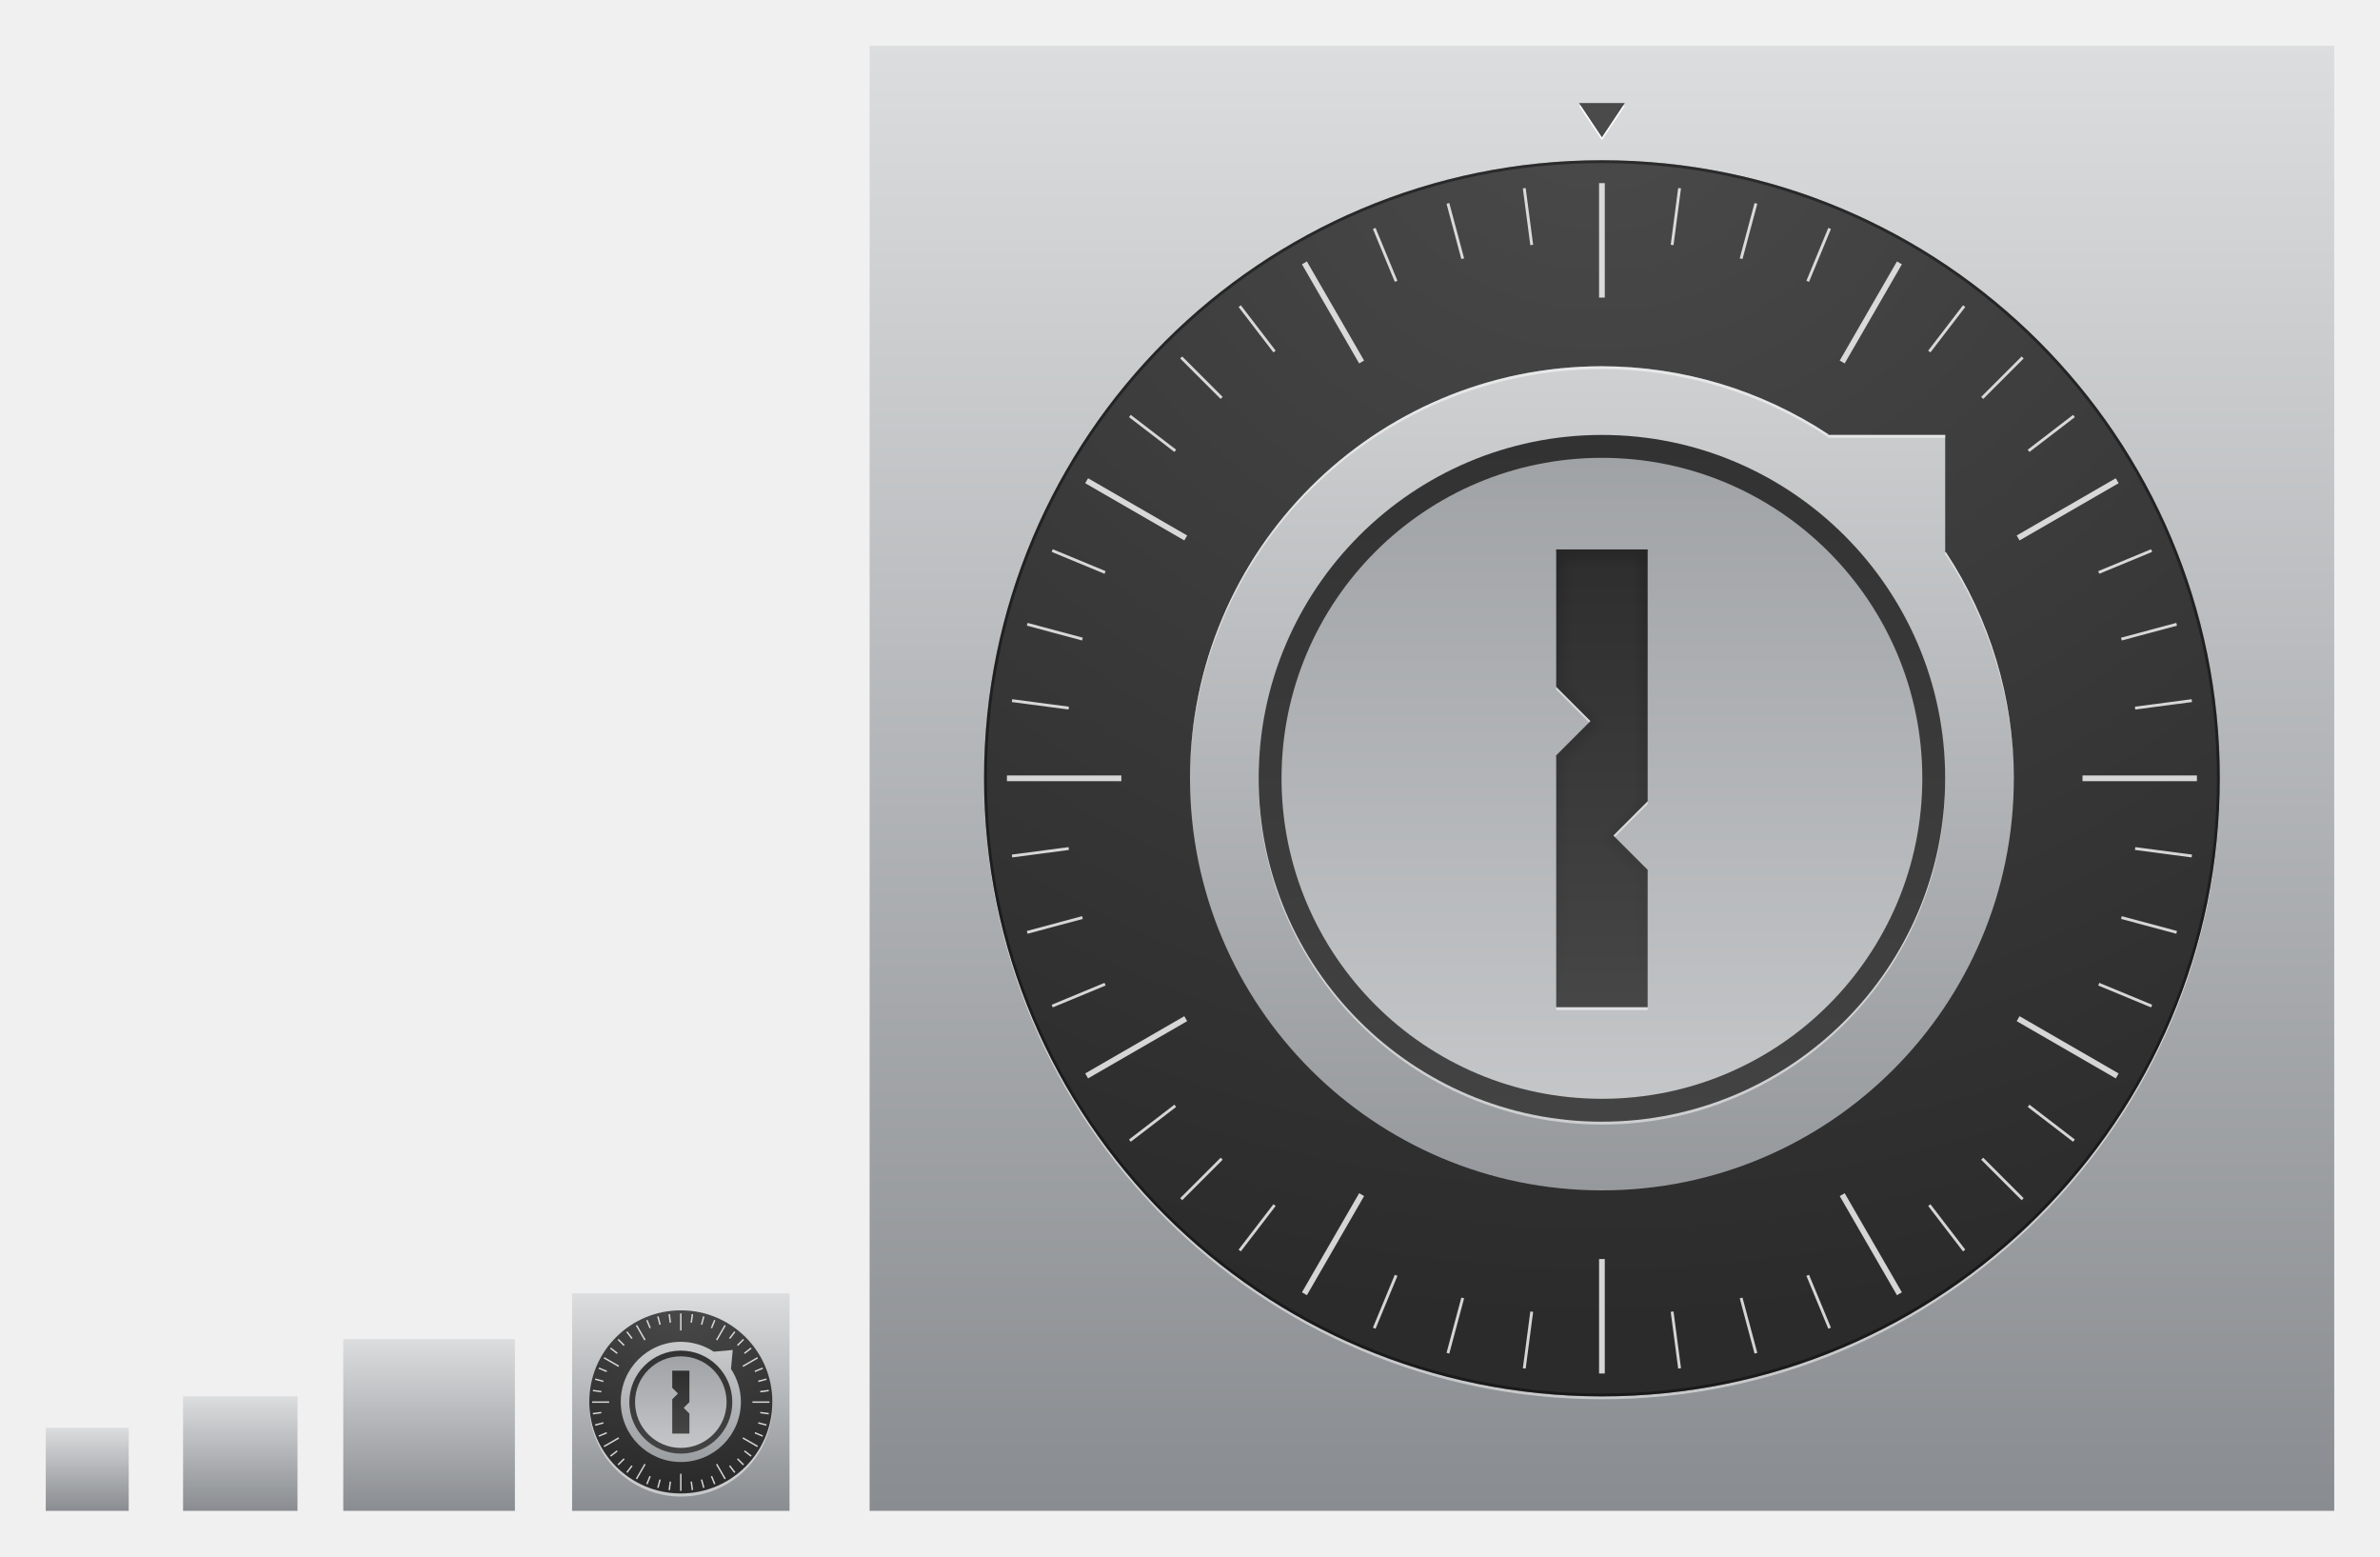
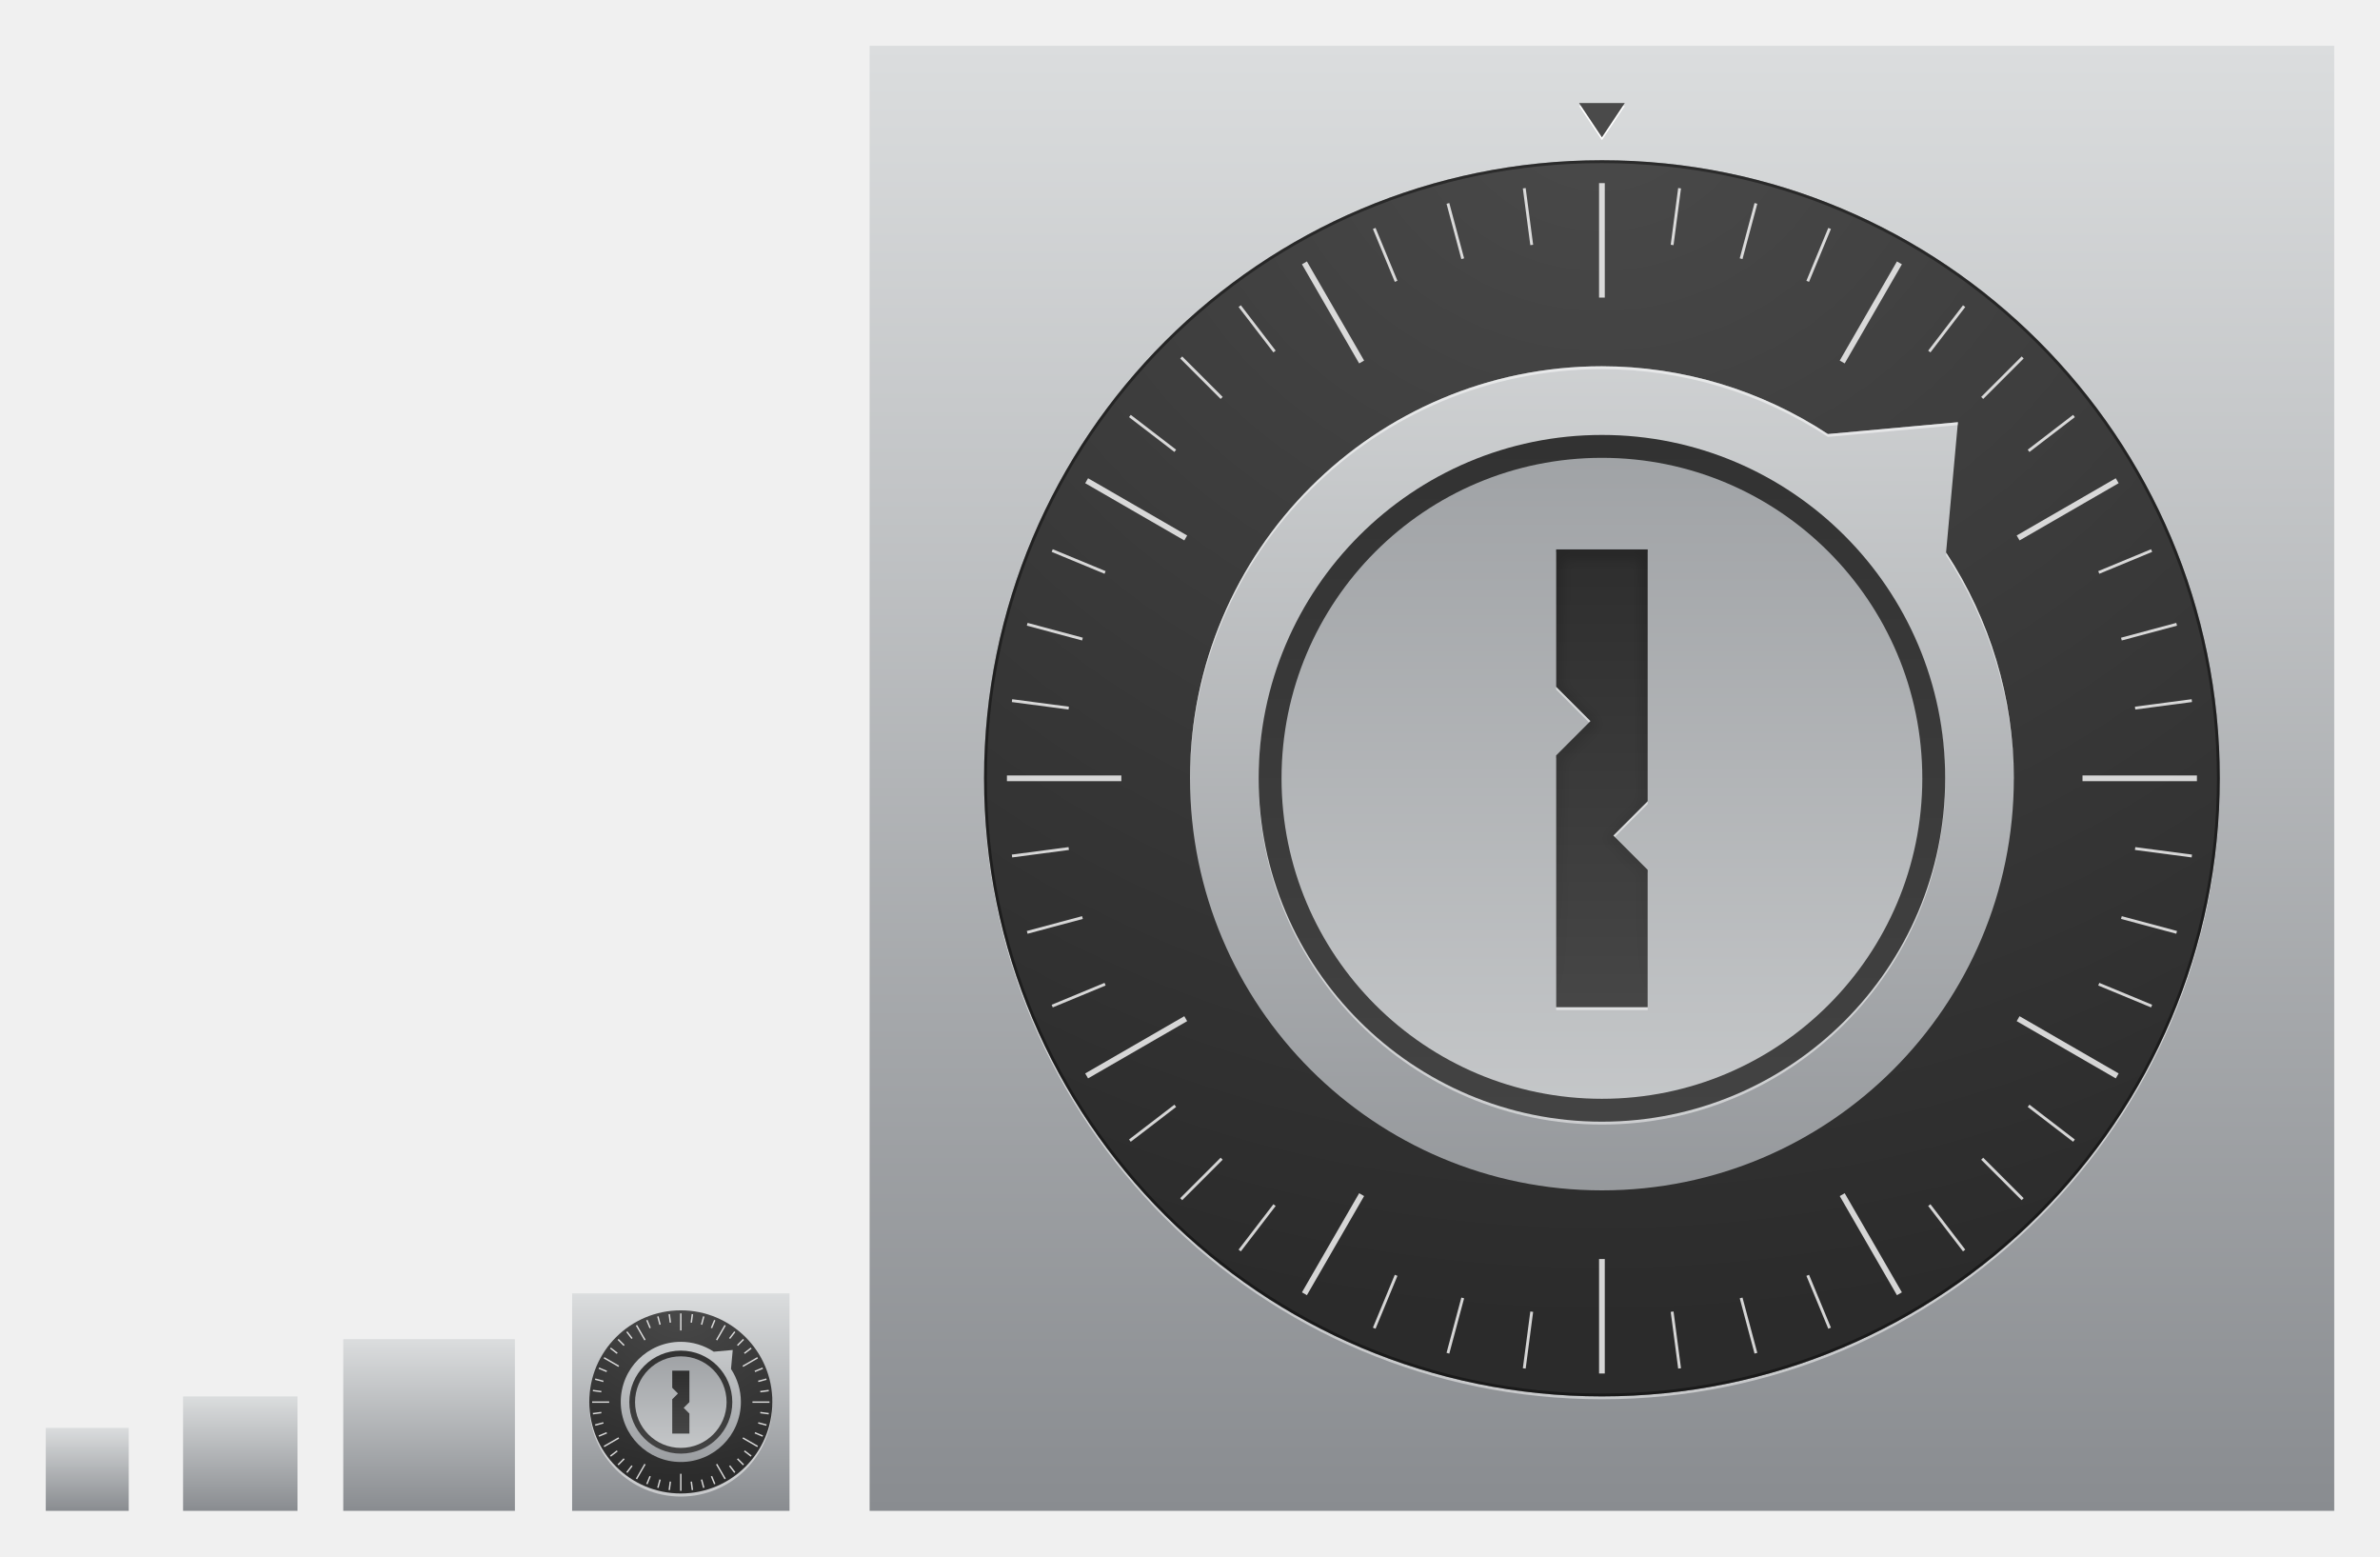
<svg xmlns="http://www.w3.org/2000/svg" xmlns:ns1="http://www.openswatchbook.org/uri/2009/osb" xmlns:xlink="http://www.w3.org/1999/xlink" width="832" height="544" id="svg11300" version="1.0" style="display:inline;enable-background:new">
  <defs id="defs3">
    <linearGradient id="linearGradient4828">
      <stop style="stop-color:#dbddde;stop-opacity:1" offset="0" id="stop4830" />
      <stop style="stop-color:#898c90;stop-opacity:1" offset="1" id="stop4832" />
    </linearGradient>
    <linearGradient id="linearGradient4483">
      <stop style="stop-color:#000000;stop-opacity:1;" offset="0" id="stop4485" />
      <stop style="stop-color:#000000;stop-opacity:0;" offset="1" id="stop4487" />
    </linearGradient>
    <linearGradient id="linearGradient4272" ns1:paint="solid">
      <stop style="stop-color:#ffffff;stop-opacity:1;" offset="0" id="stop4274" />
    </linearGradient>
    <linearGradient id="linearGradient4219">
      <stop style="stop-color:#4a4a4a;stop-opacity:1" offset="0" id="stop4221" />
      <stop style="stop-color:#2b2b2b;stop-opacity:1" offset="1" id="stop4223" />
    </linearGradient>
    <linearGradient xlink:href="#linearGradient4828" id="linearGradient4179" x1="-45" y1="269.5" x2="-16" y2="269.5" gradientUnits="userSpaceOnUse" gradientTransform="matrix(0,1,-1,0,239,300)" />
    <linearGradient xlink:href="#linearGradient4828" id="linearGradient4181" x1="-104" y1="264" x2="-64" y2="264" gradientUnits="userSpaceOnUse" gradientTransform="matrix(0,1,-1,0,180,348)" />
    <linearGradient xlink:href="#linearGradient4828" id="linearGradient4183" x1="-180" y1="254" x2="-120" y2="254" gradientUnits="userSpaceOnUse" gradientTransform="matrix(0,1,-1,0,104,404)" />
    <linearGradient xlink:href="#linearGradient4828" id="linearGradient4185" x1="-276" y1="246" x2="-200" y2="246" gradientUnits="userSpaceOnUse" gradientTransform="matrix(0,1,-1,0,8,484)" />
    <linearGradient xlink:href="#linearGradient4828" id="linearGradient4187" x1="-816" y1="28" x2="-304" y2="28" gradientUnits="userSpaceOnUse" gradientTransform="matrix(0,1,-1,0,-532,588)" />
    <radialGradient xlink:href="#linearGradient4219" id="radialGradient4227" cx="146.771" cy="560.135" fx="146.771" fy="560.135" r="216" gradientUnits="userSpaceOnUse" gradientTransform="matrix(2,-1.3350489e-7,1.2967762e-7,2.222222,-81.54199,-684.7444)" />
    <clipPath clipPathUnits="userSpaceOnUse" id="clipPath4239">
      <circle r="216" cy="560" cx="-28" id="circle4241" style="opacity:1;fill:#a69f97;fill-opacity:1;stroke:none;stroke-width:11.183;stroke-linecap:round;stroke-linejoin:miter;stroke-miterlimit:4;stroke-dasharray:none;stroke-opacity:1" />
    </clipPath>
    <linearGradient xlink:href="#linearGradient4828" id="linearGradient4379" x1="267.429" y1="37.143" x2="852.571" y2="37.143" gradientUnits="userSpaceOnUse" gradientTransform="matrix(0.875,0,0,0.875,-518,-584.5)" />
    <clipPath clipPathUnits="userSpaceOnUse" id="clipPath4479">
      <path style="opacity:1;fill:#ff1f1f;fill-opacity:1;stroke:none;stroke-width:4;stroke-linecap:round;stroke-linejoin:miter;stroke-miterlimit:4;stroke-dasharray:none;stroke-opacity:1" d="m 544,192 0,48 12,12 -12,12 0,88 32,0 0,-48 -12,-12 12,-12 0,-88 z" id="path4481" />
    </clipPath>
    <linearGradient xlink:href="#linearGradient4483" id="linearGradient4489" x1="560" y1="192" x2="560" y2="352" gradientUnits="userSpaceOnUse" />
    <filter style="color-interpolation-filters:sRGB" id="filter4499" x="-0.144" width="1.288" y="-0.029" height="1.058">
      <feGaussianBlur stdDeviation="1.92" id="feGaussianBlur4501" />
    </filter>
    <linearGradient xlink:href="#linearGradient4219" id="linearGradient4513" x1="560" y1="376" x2="560" y2="176" gradientUnits="userSpaceOnUse" />
    <linearGradient xlink:href="#linearGradient4219" id="linearGradient4621" x1="-244" y1="-560" x2="188" y2="-560" gradientUnits="userSpaceOnUse" gradientTransform="matrix(0,-1,1,0,1120,0)" />
    <clipPath clipPathUnits="userSpaceOnUse" id="clipPath4631">
      <path style="color:#000000;font-style:normal;font-variant:normal;font-weight:normal;font-stretch:normal;font-size:medium;line-height:normal;font-family:sans-serif;text-indent:0;text-align:start;text-decoration:none;text-decoration-line:none;text-decoration-style:solid;text-decoration-color:#000000;letter-spacing:normal;word-spacing:normal;text-transform:none;direction:ltr;block-progression:tb;writing-mode:lr-tb;baseline-shift:baseline;text-anchor:start;white-space:normal;clip-rule:nonzero;display:inline;overflow:visible;visibility:visible;opacity:1;isolation:auto;mix-blend-mode:normal;color-interpolation:sRGB;color-interpolation-filters:linearRGB;solid-color:#000000;solid-opacity:1;fill:#ffffff;fill-opacity:1;fill-rule:nonzero;stroke:none;stroke-width:2;stroke-linecap:round;stroke-linejoin:miter;stroke-miterlimit:4;stroke-dasharray:none;stroke-dashoffset:0;stroke-opacity:1;color-rendering:auto;image-rendering:auto;shape-rendering:auto;text-rendering:auto;enable-background:accumulate" d="m 440,28 c 0,-66.179 53.821,-120 120,-120 66.179,0 120,53.821 120,120 0,66.179 -53.821,120 -120,120 C 493.821,148 440,94.179 440,28 Z" id="path4633" />
    </clipPath>
    <linearGradient xlink:href="#linearGradient4828" id="linearGradient5063" gradientUnits="userSpaceOnUse" gradientTransform="matrix(0,0.875,-0.875,0,584.5,-218)" x1="322.286" y1="9.714" x2="797.714" y2="9.714" />
    <radialGradient xlink:href="#linearGradient4219" id="radialGradient5274" gradientUnits="userSpaceOnUse" gradientTransform="matrix(0.2962963,-1.9778502e-8,1.9211499e-8,0.3292181,-253.8581,53.59343)" cx="146.771" cy="560.135" fx="146.771" fy="560.135" r="216" />
    <linearGradient xlink:href="#linearGradient4828" id="linearGradient5276" gradientUnits="userSpaceOnUse" gradientTransform="matrix(0,0.1276042,-0.1276042,0,241.5729,174.4676)" x1="262.785" y1="12.326" x2="858.376" y2="12.326" />
    <linearGradient xlink:href="#linearGradient4219" id="linearGradient5278" gradientUnits="userSpaceOnUse" gradientTransform="matrix(0,-0.15,0.15,0,322,241.8)" x1="-244" y1="-560" x2="188" y2="-560" />
    <linearGradient xlink:href="#linearGradient4828" id="linearGradient5280" gradientUnits="userSpaceOnUse" gradientTransform="matrix(0.125,0,0,0.125,-316,-241.5)" x1="267.429" y1="37.143" x2="852.571" y2="37.143" />
    <linearGradient xlink:href="#linearGradient4219" id="linearGradient5282" gradientUnits="userSpaceOnUse" x1="560" y1="376" x2="560" y2="176" gradientTransform="matrix(0.125,0,0,0.1481482,167,205.5556)" />
  </defs>
  <g style="display:inline" id="layer1" transform="translate(0,244)">
    <g style="display:none" id="layer7">
      <text y="337.745" xml:space="preserve" x="15.007" style="font-style:normal;font-variant:normal;font-weight:normal;font-stretch:normal;font-size:18px;font-family:'DejaVu Sans';-inkscape-font-specification:'DejaVu Sans';display:inline;fill:#000000;fill-opacity:1;stroke:none;enable-background:new" id="context">
        <tspan style="font-style:normal;font-variant:normal;font-weight:normal;font-stretch:normal;font-family:'DejaVu Sans';-inkscape-font-specification:'DejaVu Sans'" y="337.745" x="15.007" id="tspan3933">AppIcon</tspan>
      </text>
      <text y="337.745" xml:space="preserve" x="222.488" style="font-style:normal;font-variant:normal;font-weight:bold;font-stretch:normal;font-size:18px;line-height:125%;font-family:'DejaVu Sans';-inkscape-font-specification:'DejaVu Sans Bold';text-align:start;writing-mode:lr-tb;text-anchor:start;display:inline;fill:#000000;fill-opacity:1;stroke:none;enable-background:new" id="icon-name">
        <tspan style="font-style:normal;font-variant:normal;font-weight:bold;font-stretch:normal;font-size:18px;font-family:'DejaVu Sans';-inkscape-font-specification:'DejaVu Sans Bold'" y="337.745" x="222.488" id="tspan3937">AppIcon-FreeOTP</tspan>
      </text>
      <rect style="display:inline;overflow:visible;visibility:visible;fill:#d3d7cf;fill-opacity:1;fill-rule:nonzero;stroke:none;stroke-width:2;marker:none;enable-background:accumulate" id="rect16x16" width="29" height="29" x="-45" y="255" transform="scale(-1,1)" />
      <rect style="display:inline;overflow:visible;visibility:visible;fill:#d3d7cf;fill-opacity:1;fill-rule:nonzero;stroke:none;stroke-width:2;marker:none;enable-background:accumulate" id="rect24x24" width="40" height="40" x="-104" y="244" transform="scale(-1,1)" />
      <rect style="display:inline;overflow:visible;visibility:visible;fill:#d3d7cf;fill-opacity:1;fill-rule:nonzero;stroke:none;stroke-width:2;marker:none;enable-background:accumulate" id="rect32x32" width="60" height="60" x="-180" y="224" transform="scale(-1,1)" />
      <rect y="208" x="-276" height="76" width="76" id="rect48x48" style="display:inline;overflow:visible;visibility:visible;fill:#d3d7cf;fill-opacity:1;fill-rule:nonzero;stroke:none;stroke-width:2;marker:none;enable-background:accumulate" transform="scale(-1,1)" />
      <rect style="display:inline;overflow:visible;visibility:visible;fill:#d3d7cf;fill-opacity:1;fill-rule:nonzero;stroke:none;stroke-width:2;marker:none;enable-background:accumulate" id="rect3951" width="512" height="512" x="-816" y="-228" transform="scale(-1,1)" />
    </g>
    <g id="layer3">
      <rect transform="scale(-1,1)" y="-228" x="-816" height="512" width="512" id="rect4166" style="display:inline;enable-background:accumulate;overflow:visible;visibility:visible;fill:url(#linearGradient4187);fill-opacity:1;fill-rule:nonzero;stroke:none;stroke-width:2;marker:none" />
      <rect transform="scale(-1,1)" y="255" x="-45" height="29" width="29" id="rect4158" style="display:inline;enable-background:accumulate;overflow:visible;visibility:visible;fill:url(#linearGradient4179);fill-opacity:1.0;fill-rule:nonzero;stroke:none;stroke-width:2;marker:none" />
      <rect transform="scale(-1,1)" y="244" x="-104" height="40" width="40" id="rect4160" style="display:inline;enable-background:accumulate;overflow:visible;visibility:visible;fill:url(#linearGradient4181);fill-opacity:1.0;fill-rule:nonzero;stroke:none;stroke-width:2;marker:none" />
      <rect transform="scale(-1,1)" y="224" x="-180" height="60" width="60" id="rect4162" style="display:inline;enable-background:accumulate;overflow:visible;visibility:visible;fill:url(#linearGradient4183);fill-opacity:1.0;fill-rule:nonzero;stroke:none;stroke-width:2;marker:none" />
      <rect transform="scale(-1,1)" style="display:inline;enable-background:accumulate;overflow:visible;visibility:visible;fill:url(#linearGradient4185);fill-opacity:1.0;fill-rule:nonzero;stroke:none;stroke-width:2;marker:none" id="rect4164" width="76" height="76" x="-276" y="208" />
    </g>
    <g id="layer2" style="display:none">
      <g style="opacity:0.5;fill:none;fill-rule:evenodd;stroke:none;stroke-width:1" id="120px icon" transform="matrix(4.266667,0,0,4.266667,304,-228)">
        <path style="fill:#007aff" d="M 37.083,120 C 23.473,120 15.649,120 7.824,112.176 -4.6652959e-8,104.351 0,96.527 0,82.917 L 0,37.083 C 0,23.473 -4.6652959e-8,15.649 7.824,7.824 15.649,0 23.473,0 37.083,0 L 82.917,0 C 96.527,0 104.351,0 112.176,7.824 120,15.649 120,23.473 120,37.083 l 0,45.834 c 0,13.609 0,21.434 -7.824,29.258 C 104.351,120 96.527,120 82.917,120 l -45.834,0 z m 0,0" id="Rectangle 7" />
      </g>
      <g transform="matrix(0.6333333,0,0,0.6333333,200,208)" id="g4298" style="opacity:0.5;fill:none;fill-rule:evenodd;stroke:none;stroke-width:1">
        <path id="path4300" d="M 37.083,120 C 23.473,120 15.649,120 7.824,112.176 -4.6652959e-8,104.351 0,96.527 0,82.917 L 0,37.083 C 0,23.473 -4.6652959e-8,15.649 7.824,7.824 15.649,0 23.473,0 37.083,0 L 82.917,0 C 96.527,0 104.351,0 112.176,7.824 120,15.649 120,23.473 120,37.083 l 0,45.834 c 0,13.609 0,21.434 -7.824,29.258 C 104.351,120 96.527,120 82.917,120 l -45.834,0 z m 0,0" style="fill:#007aff" />
      </g>
      <g style="opacity:0.5;fill:none;fill-rule:evenodd;stroke:none;stroke-width:1" id="g4302" transform="matrix(0.5,0,0,0.5,120,224)">
        <path style="fill:#007aff" d="M 37.083,120 C 23.473,120 15.649,120 7.824,112.176 -4.6652959e-8,104.351 0,96.527 0,82.917 L 0,37.083 C 0,23.473 -4.6652959e-8,15.649 7.824,7.824 15.649,0 23.473,0 37.083,0 L 82.917,0 C 96.527,0 104.351,0 112.176,7.824 120,15.649 120,23.473 120,37.083 l 0,45.834 c 0,13.609 0,21.434 -7.824,29.258 C 104.351,120 96.527,120 82.917,120 l -45.834,0 z m 0,0" id="path4304" />
      </g>
      <g transform="matrix(0.3333333,0,0,0.3333333,64,244)" id="g4306" style="opacity:0.5;fill:none;fill-rule:evenodd;stroke:none;stroke-width:1">
        <path id="path4308" d="M 37.083,120 C 23.473,120 15.649,120 7.824,112.176 -4.6652959e-8,104.351 0,96.527 0,82.917 L 0,37.083 C 0,23.473 -4.6652959e-8,15.649 7.824,7.824 15.649,0 23.473,0 37.083,0 L 82.917,0 C 96.527,0 104.351,0 112.176,7.824 120,15.649 120,23.473 120,37.083 l 0,45.834 c 0,13.609 0,21.434 -7.824,29.258 C 104.351,120 96.527,120 82.917,120 l -45.834,0 z m 0,0" style="fill:#007aff" />
      </g>
      <g style="opacity:0.5;fill:none;fill-rule:evenodd;stroke:none;stroke-width:1" id="g4310" transform="matrix(0.2416667,0,0,0.2416667,16,255)">
        <path style="fill:#007aff" d="M 37.083,120 C 23.473,120 15.649,120 7.824,112.176 -4.6652959e-8,104.351 0,96.527 0,82.917 L 0,37.083 C 0,23.473 -4.6652959e-8,15.649 7.824,7.824 15.649,0 23.473,0 37.083,0 L 82.917,0 C 96.527,0 104.351,0 112.176,7.824 120,15.649 120,23.473 120,37.083 l 0,45.834 c 0,13.609 0,21.434 -7.824,29.258 C 104.351,120 96.527,120 82.917,120 l -45.834,0 z m 0,0" id="path4312" />
      </g>
    </g>
    <g id="layer6" style="display:inline">
      <circle transform="matrix(0,-1,1,0,0,0)" r="216" cy="560" cx="-29" id="circle4253" style="opacity:0.5;fill:#ffffff;fill-opacity:1;stroke:none;stroke-width:11.183;stroke-linecap:round;stroke-linejoin:miter;stroke-miterlimit:4;stroke-dasharray:none;stroke-opacity:1" />
      <circle style="opacity:1;fill:url(#radialGradient4227);fill-opacity:1;stroke:none;stroke-width:11.183;stroke-linecap:round;stroke-linejoin:miter;stroke-miterlimit:4;stroke-dasharray:none;stroke-opacity:1" id="path4197" cx="-28" cy="560" r="216" transform="matrix(0,-1,1,0,0,0)" />
      <g id="g4960" style="opacity:0.8">
        <path id="path4562-3" style="display:inline;opacity:1;fill:none;fill-opacity:1;fill-rule:evenodd;stroke:#ffffff;stroke-width:2;stroke-linecap:butt;stroke-linejoin:miter;stroke-miterlimit:4;stroke-dasharray:none;stroke-opacity:1" d="m 560,196 0,40 m 0,-416 0,40" />
        <path id="path4838" style="display:inline;opacity:1;fill:none;fill-opacity:1;fill-rule:evenodd;stroke:#ffffff;stroke-width:2;stroke-linecap:butt;stroke-linejoin:miter;stroke-miterlimit:4;stroke-dasharray:none;stroke-opacity:1" d="m 644,173.492 20,34.641 m -208,-360.267 20,34.641" />
        <path id="path4846" style="display:inline;opacity:1;fill:none;fill-opacity:1;fill-rule:evenodd;stroke:#ffffff;stroke-width:2;stroke-linecap:butt;stroke-linejoin:miter;stroke-miterlimit:4;stroke-dasharray:none;stroke-opacity:1" d="m 728,28 40,2e-6 m -416,-2e-6 40,0" />
        <path id="path4854" style="display:inline;opacity:1;fill:none;fill-opacity:1;fill-rule:evenodd;stroke:#ffffff;stroke-width:2;stroke-linecap:butt;stroke-linejoin:miter;stroke-miterlimit:4;stroke-dasharray:none;stroke-opacity:1" d="m 644,-117.492 20,-34.641 m -208,360.267 20,-34.641" />
        <path d="m 584.539,214.392 2.611,19.829 m -54.299,-412.441 2.611,19.829" style="display:inline;opacity:1;fill:none;fill-opacity:1;fill-rule:evenodd;stroke:#ffffff;stroke-width:1;stroke-linecap:butt;stroke-linejoin:miter;stroke-miterlimit:4;stroke-dasharray:none;stroke-opacity:1" id="path4882" />
        <path id="path4884" style="display:inline;opacity:1;fill:none;fill-opacity:1;fill-rule:evenodd;stroke:#ffffff;stroke-width:1;stroke-linecap:butt;stroke-linejoin:miter;stroke-miterlimit:4;stroke-dasharray:none;stroke-opacity:1" d="m 608.658,209.594 5.176,19.319 m -107.669,-401.825 5.176,19.319" />
        <path d="m 631.944,201.689 7.654,18.478 m -159.196,-384.334 7.654,18.478" style="display:inline;opacity:1;fill:none;fill-opacity:1;fill-rule:evenodd;stroke:#ffffff;stroke-width:1;stroke-linecap:butt;stroke-linejoin:miter;stroke-miterlimit:4;stroke-dasharray:none;stroke-opacity:1" id="path4886" />
        <path id="path4888" style="display:inline;opacity:1;fill:none;fill-opacity:1;fill-rule:evenodd;stroke:#ffffff;stroke-width:1;stroke-linecap:butt;stroke-linejoin:miter;stroke-miterlimit:4;stroke-dasharray:none;stroke-opacity:1" d="m 674.447,177.15 12.175,15.867 m -253.245,-330.035 12.175,15.867" />
        <path id="path4892" style="display:inline;opacity:1;fill:none;fill-opacity:1;fill-rule:evenodd;stroke:#ffffff;stroke-width:1;stroke-linecap:butt;stroke-linejoin:miter;stroke-miterlimit:4;stroke-dasharray:none;stroke-opacity:1" d="m 733.689,99.944 18.478,7.654 m -384.334,-159.196 18.478,7.654" />
        <path d="m 746.392,52.539 19.829,2.611 M 353.779,0.851 373.608,3.461" style="display:inline;opacity:1;fill:none;fill-opacity:1;fill-rule:evenodd;stroke:#ffffff;stroke-width:1;stroke-linecap:butt;stroke-linejoin:miter;stroke-miterlimit:4;stroke-dasharray:none;stroke-opacity:1" id="path4894" />
        <path id="path4896" style="display:inline;opacity:1;fill:none;fill-opacity:1;fill-rule:evenodd;stroke:#ffffff;stroke-width:1;stroke-linecap:butt;stroke-linejoin:miter;stroke-miterlimit:4;stroke-dasharray:none;stroke-opacity:1" d="M 746.392,3.461 766.221,0.851 M 353.779,55.149 l 19.829,-2.611" />
        <path d="m 733.689,-43.944 18.478,-7.654 M 367.833,107.598 386.311,99.944" style="display:inline;opacity:1;fill:none;fill-opacity:1;fill-rule:evenodd;stroke:#ffffff;stroke-width:1;stroke-linecap:butt;stroke-linejoin:miter;stroke-miterlimit:4;stroke-dasharray:none;stroke-opacity:1" id="path4898" />
        <path d="m 674.447,-121.15 12.175,-15.867 m -253.245,330.035 12.175,-15.867" style="display:inline;opacity:1;fill:none;fill-opacity:1;fill-rule:evenodd;stroke:#ffffff;stroke-width:1;stroke-linecap:butt;stroke-linejoin:miter;stroke-miterlimit:4;stroke-dasharray:none;stroke-opacity:1" id="path4902" />
        <path id="path4904" style="display:inline;opacity:1;fill:none;fill-opacity:1;fill-rule:evenodd;stroke:#ffffff;stroke-width:1;stroke-linecap:butt;stroke-linejoin:miter;stroke-miterlimit:4;stroke-dasharray:none;stroke-opacity:1" d="m 631.944,-145.689 7.654,-18.478 m -159.196,384.334 7.654,-18.478" />
        <path d="m 584.539,-158.392 2.611,-19.829 m -54.299,412.441 2.611,-19.829" style="display:inline;opacity:1;fill:none;fill-opacity:1;fill-rule:evenodd;stroke:#ffffff;stroke-width:1;stroke-linecap:butt;stroke-linejoin:miter;stroke-miterlimit:4;stroke-dasharray:none;stroke-opacity:1" id="path4906" />
        <path id="path4842" style="display:inline;opacity:1;fill:none;fill-opacity:1;fill-rule:evenodd;stroke:#ffffff;stroke-width:2;stroke-linecap:butt;stroke-linejoin:miter;stroke-miterlimit:4;stroke-dasharray:none;stroke-opacity:1" d="m 705.492,112 34.641,20 m -360.267,-208 34.641,20" />
        <path id="path4850" style="display:inline;opacity:1;fill:none;fill-opacity:1;fill-rule:evenodd;stroke:#ffffff;stroke-width:2;stroke-linecap:butt;stroke-linejoin:miter;stroke-miterlimit:4;stroke-dasharray:none;stroke-opacity:1" d="m 705.492,-56 34.641,-20 M 379.867,132 414.508,112" />
        <path d="m 709.15,142.447 15.867,12.175 m -330.035,-253.245 15.867,12.175" style="display:inline;opacity:1;fill:none;fill-opacity:1;fill-rule:evenodd;stroke:#ffffff;stroke-width:1;stroke-linecap:butt;stroke-linejoin:miter;stroke-miterlimit:4;stroke-dasharray:none;stroke-opacity:1" id="path4890" />
        <path id="path4900" style="display:inline;opacity:1;fill:none;fill-opacity:1;fill-rule:evenodd;stroke:#ffffff;stroke-width:1;stroke-linecap:butt;stroke-linejoin:miter;stroke-miterlimit:4;stroke-dasharray:none;stroke-opacity:1" d="m 709.15,-86.447 15.867,-12.175 M 394.983,154.622 410.85,142.447" />
        <path d="m 692.936,160.936 14.142,14.142 m -294.156,-294.156 14.142,14.142" style="display:inline;opacity:1;fill:none;fill-opacity:1;fill-rule:evenodd;stroke:#ffffff;stroke-width:1;stroke-linecap:butt;stroke-linejoin:miter;stroke-miterlimit:4;stroke-dasharray:none;stroke-opacity:1" id="path4987" />
        <path id="path4989" style="display:inline;opacity:1;fill:none;fill-opacity:1;fill-rule:evenodd;stroke:#ffffff;stroke-width:1;stroke-linecap:butt;stroke-linejoin:miter;stroke-miterlimit:4;stroke-dasharray:none;stroke-opacity:1" d="m 608.658,-153.594 5.176,-19.319 m -107.669,401.825 5.176,-19.319" />
        <path id="path4991" style="display:inline;opacity:1;fill:none;fill-opacity:1;fill-rule:evenodd;stroke:#ffffff;stroke-width:1;stroke-linecap:butt;stroke-linejoin:miter;stroke-miterlimit:4;stroke-dasharray:none;stroke-opacity:1" d="m 692.936,-104.936 14.142,-14.142 m -294.156,294.156 14.142,-14.142" />
        <path id="path4993" style="display:inline;opacity:1;fill:none;fill-opacity:1;fill-rule:evenodd;stroke:#ffffff;stroke-width:1;stroke-linecap:butt;stroke-linejoin:miter;stroke-miterlimit:4;stroke-dasharray:none;stroke-opacity:1" d="m 741.594,-20.658 19.319,-5.176 M 359.087,81.834 378.406,76.658" />
        <path id="path4995" style="display:inline;opacity:1;fill:none;fill-opacity:1;fill-rule:evenodd;stroke:#ffffff;stroke-width:1;stroke-linecap:butt;stroke-linejoin:miter;stroke-miterlimit:4;stroke-dasharray:none;stroke-opacity:1" d="m 741.594,76.658 19.319,5.176 m -401.825,-107.669 19.319,5.176" />
      </g>
      <circle style="opacity:0.4;fill:none;fill-opacity:1;stroke:#000000;stroke-width:2;stroke-linecap:round;stroke-linejoin:miter;stroke-miterlimit:4;stroke-dasharray:none;stroke-opacity:1" id="circle4237" cx="-28" cy="560" r="216" transform="matrix(0,-1,1,0,0,0)" clip-path="url(#clipPath4239)" />
-       <path style="opacity:1;fill:url(#linearGradient5063);fill-opacity:1;stroke:none;stroke-width:4;stroke-linecap:round;stroke-linejoin:miter;stroke-miterlimit:4;stroke-dasharray:none;stroke-opacity:1" d="M 560 128 C 480.471 128 416 192.471 416 272 C 416 351.529 480.471 416 560 416 C 639.529 416 704 351.529 704 272 C 703.96 243.947 695.726 216.516 680.311 193.078 L 680 192.848 L 680 152 L 639.199 152 L 638.996 151.682 C 615.536 136.255 588.078 128.024 560 128 z " transform="translate(0,-244)" id="circle5061" />
+       <path style="opacity:1;fill:url(#linearGradient5063);fill-opacity:1;stroke:none;stroke-width:4;stroke-linecap:round;stroke-linejoin:miter;stroke-miterlimit:4;stroke-dasharray:none;stroke-opacity:1" d="M 560 128 A 144 144 0 0 0 416 272 A 144 144 0 0 0 560 416 A 144 144 0 0 0 704 272 A 144 144 0 0 0 680.311 193.078 L 684.451 147.549 L 638.996 151.682 A 144 144 0 0 0 560 128 z " id="circle5061" transform="translate(0,-244)" />
      <path id="path5326" d="m 440,29 c 0,66.179 53.821,120 120,120 66.179,0 120,-53.821 120,-120 0,-66.179 -53.821,-120 -120,-120 -66.179,0 -120,53.821 -120,120 z" style="color:#000000;font-style:normal;font-variant:normal;font-weight:normal;font-stretch:normal;font-size:medium;line-height:normal;font-family:sans-serif;text-indent:0;text-align:start;text-decoration:none;text-decoration-line:none;text-decoration-style:solid;text-decoration-color:#000000;letter-spacing:normal;word-spacing:normal;text-transform:none;direction:ltr;block-progression:tb;writing-mode:lr-tb;baseline-shift:baseline;text-anchor:start;white-space:normal;clip-rule:nonzero;display:inline;overflow:visible;visibility:visible;opacity:0.5;isolation:auto;mix-blend-mode:normal;color-interpolation:sRGB;color-interpolation-filters:linearRGB;solid-color:#000000;solid-opacity:1;fill:#ffffff;fill-opacity:1;fill-rule:nonzero;stroke:none;stroke-width:16;stroke-linecap:round;stroke-linejoin:miter;stroke-miterlimit:4;stroke-dasharray:none;stroke-dashoffset:0;stroke-opacity:1;color-rendering:auto;image-rendering:auto;shape-rendering:auto;text-rendering:auto;enable-background:accumulate" />
      <path style="color:#000000;font-style:normal;font-variant:normal;font-weight:normal;font-stretch:normal;font-size:medium;line-height:normal;font-family:sans-serif;text-indent:0;text-align:start;text-decoration:none;text-decoration-line:none;text-decoration-style:solid;text-decoration-color:#000000;letter-spacing:normal;word-spacing:normal;text-transform:none;direction:ltr;block-progression:tb;writing-mode:lr-tb;baseline-shift:baseline;text-anchor:start;white-space:normal;clip-rule:nonzero;display:inline;overflow:visible;visibility:visible;opacity:1;isolation:auto;mix-blend-mode:normal;color-interpolation:sRGB;color-interpolation-filters:linearRGB;solid-color:#000000;solid-opacity:1;fill:url(#linearGradient4621);fill-opacity:1;fill-rule:nonzero;stroke:none;stroke-width:16;stroke-linecap:round;stroke-linejoin:miter;stroke-miterlimit:4;stroke-dasharray:none;stroke-dashoffset:0;stroke-opacity:1;color-rendering:auto;image-rendering:auto;shape-rendering:auto;text-rendering:auto;enable-background:accumulate" d="m 440,28 c 0,66.179 53.821,120 120,120 66.179,0 120,-53.821 120,-120 0,-66.179 -53.821,-120 -120,-120 -66.179,0 -120,53.821 -120,120 z" id="circle4613" />
      <circle style="opacity:1;fill:url(#linearGradient4379);fill-opacity:1;stroke:none;stroke-width:4;stroke-linecap:round;stroke-linejoin:miter;stroke-miterlimit:4;stroke-dasharray:none;stroke-opacity:1" id="path4371" cx="-28" cy="-560" r="112" transform="matrix(0,-1,-1,0,0,0)" />
      <path id="path4473" d="m 544,-51 0,48 12,12 -12,12 0,88 32,0 0,-48 -12,-12 12,-12 0,-88 z" style="opacity:0.5;fill:#ffffff;fill-opacity:1;stroke:none;stroke-width:4;stroke-linecap:round;stroke-linejoin:miter;stroke-miterlimit:4;stroke-dasharray:none;stroke-opacity:1" />
      <path style="opacity:1;fill:url(#linearGradient4513);fill-opacity:1;stroke:none;stroke-width:4;stroke-linecap:round;stroke-linejoin:miter;stroke-miterlimit:4;stroke-dasharray:none;stroke-opacity:1" d="m 544,192 0,48 12,12 -12,12 0,88 32,0 0,-48 -12,-12 12,-12 0,-88 z" transform="translate(0,-244)" id="rect4465" />
      <path clip-path="url(#clipPath4479)" style="opacity:0.2;fill:none;fill-opacity:1;stroke:url(#linearGradient4489);stroke-width:4;stroke-linecap:round;stroke-linejoin:miter;stroke-miterlimit:4;stroke-dasharray:none;stroke-opacity:1;filter:url(#filter4499)" d="m 544,193 0,48 12,12 -12,12 0,88 32,0 0,-48 -12,-12 12,-12 0,-88 z" transform="translate(0,-244)" id="path4491" />
      <path id="path5043" d="m 560,-195 -8,-12 16,0 z" style="display:inline;enable-background:new;fill:#ffffff;fill-opacity:1;fill-rule:evenodd;stroke:none;stroke-width:1px;stroke-linecap:butt;stroke-linejoin:miter;stroke-opacity:1" />
      <path style="display:inline;enable-background:new;fill:#4a4a4a;fill-opacity:1;fill-rule:evenodd;stroke:none;stroke-width:1px;stroke-linecap:butt;stroke-linejoin:miter;stroke-opacity:1" d="m 560,-196 -8,-12 16,0 z" id="path5041" />
+       <path style="opacity:0.5;fill:#ffffff;fill-opacity:1;stroke:none;stroke-width:4;stroke-linecap:round;stroke-linejoin:miter;stroke-miterlimit:4;stroke-dasharray:none;stroke-opacity:1" d="M 560 128 A 144 144 0 0 0 416 272 A 144 144 0 0 0 416.021 272.416 A 144 144 0 0 1 560 129 A 144 144 0 0 1 638.996 152.682 L 684.359 148.557 L 684.451 147.549 L 638.996 151.682 A 144 144 0 0 0 560 128 z M 680.389 193.209 L 680.311 194.078 A 144 144 0 0 1 703.979 272.592 A 144 144 0 0 0 704 272 A 144 144 0 0 0 680.389 193.209 z " transform="translate(0,-244)" id="path5133" />
      <circle style="opacity:0.5;fill:#ffffff;fill-opacity:1;stroke:none;stroke-width:11.183;stroke-linecap:round;stroke-linejoin:miter;stroke-miterlimit:4;stroke-dasharray:none;stroke-opacity:1" id="circle5152" cx="-247" cy="238" r="32" transform="matrix(0,-1,1,0,0,0)" />
      <circle transform="matrix(0,-1,1,0,0,0)" r="32" cy="238" cx="-245.926" id="circle5154" style="opacity:1;fill:url(#radialGradient5274);fill-opacity:1;stroke:none;stroke-width:11.183;stroke-linecap:round;stroke-linejoin:miter;stroke-miterlimit:4;stroke-dasharray:none;stroke-opacity:1" />
      <g id="g5404" transform="matrix(1.00601,0,0,1.00601,-1.43029,-1.403841)">
        <path d="m 238,270.815 0,5.926 m 0,-61.63 0,5.926" style="display:inline;opacity:0.8;fill:none;fill-opacity:1;fill-rule:evenodd;stroke:#ffffff;stroke-width:0.5;stroke-linecap:butt;stroke-linejoin:miter;stroke-miterlimit:4;stroke-dasharray:none;stroke-opacity:1" id="path5158" />
        <path d="m 250.444,267.48 2.963,5.132 m -30.815,-53.373 2.963,5.132" style="display:inline;opacity:0.8;fill:none;fill-opacity:1;fill-rule:evenodd;stroke:#ffffff;stroke-width:0.5;stroke-linecap:butt;stroke-linejoin:miter;stroke-miterlimit:4;stroke-dasharray:none;stroke-opacity:1" id="path5160" />
        <path d="m 262.889,245.926 5.926,0 m -61.63,0 5.926,0" style="display:inline;opacity:0.8;fill:none;fill-opacity:1;fill-rule:evenodd;stroke:#ffffff;stroke-width:0.5;stroke-linecap:butt;stroke-linejoin:miter;stroke-miterlimit:4;stroke-dasharray:none;stroke-opacity:1" id="path5162" />
        <path d="m 250.444,224.372 2.963,-5.132 m -30.815,53.373 2.963,-5.132" style="display:inline;opacity:0.8;fill:none;fill-opacity:1;fill-rule:evenodd;stroke:#ffffff;stroke-width:0.5;stroke-linecap:butt;stroke-linejoin:miter;stroke-miterlimit:4;stroke-dasharray:none;stroke-opacity:1" id="path5164" />
        <path id="path5166" style="display:inline;opacity:0.8;fill:none;fill-opacity:1;fill-rule:evenodd;stroke:#ffffff;stroke-width:0.5;stroke-linecap:butt;stroke-linejoin:miter;stroke-miterlimit:4;stroke-dasharray:none;stroke-opacity:1" d="m 241.635,273.539 0.387,2.938 m -8.044,-61.102 0.387,2.938" />
        <path d="m 245.209,272.829 0.767,2.862 m -15.951,-59.53 0.767,2.862" style="display:inline;opacity:0.8;fill:none;fill-opacity:1;fill-rule:evenodd;stroke:#ffffff;stroke-width:0.5;stroke-linecap:butt;stroke-linejoin:miter;stroke-miterlimit:4;stroke-dasharray:none;stroke-opacity:1" id="path5168" />
        <path id="path5170" style="display:inline;opacity:0.8;fill:none;fill-opacity:1;fill-rule:evenodd;stroke:#ffffff;stroke-width:0.5;stroke-linecap:butt;stroke-linejoin:miter;stroke-miterlimit:4;stroke-dasharray:none;stroke-opacity:1" d="m 248.658,271.658 1.134,2.737 m -23.585,-56.938 1.134,2.737" />
        <path d="m 254.955,268.022 1.804,2.351 m -37.518,-48.894 1.804,2.351" style="display:inline;opacity:0.8;fill:none;fill-opacity:1;fill-rule:evenodd;stroke:#ffffff;stroke-width:0.5;stroke-linecap:butt;stroke-linejoin:miter;stroke-miterlimit:4;stroke-dasharray:none;stroke-opacity:1" id="path5172" />
        <path d="m 263.732,256.584 2.737,1.134 m -56.938,-23.585 2.737,1.134" style="display:inline;opacity:0.8;fill:none;fill-opacity:1;fill-rule:evenodd;stroke:#ffffff;stroke-width:0.5;stroke-linecap:butt;stroke-linejoin:miter;stroke-miterlimit:4;stroke-dasharray:none;stroke-opacity:1" id="path5174" />
        <path id="path5176" style="display:inline;opacity:0.8;fill:none;fill-opacity:1;fill-rule:evenodd;stroke:#ffffff;stroke-width:0.5;stroke-linecap:butt;stroke-linejoin:miter;stroke-miterlimit:4;stroke-dasharray:none;stroke-opacity:1" d="m 265.614,249.561 2.938,0.387 m -61.102,-8.044 2.938,0.387" />
        <path d="m 265.614,242.291 2.938,-0.387 m -61.102,8.044 2.938,-0.387" style="display:inline;opacity:0.8;fill:none;fill-opacity:1;fill-rule:evenodd;stroke:#ffffff;stroke-width:0.5;stroke-linecap:butt;stroke-linejoin:miter;stroke-miterlimit:4;stroke-dasharray:none;stroke-opacity:1" id="path5178" />
        <path id="path5180" style="display:inline;opacity:0.8;fill:none;fill-opacity:1;fill-rule:evenodd;stroke:#ffffff;stroke-width:0.5;stroke-linecap:butt;stroke-linejoin:miter;stroke-miterlimit:4;stroke-dasharray:none;stroke-opacity:1" d="m 263.732,235.267 2.737,-1.134 m -56.938,23.585 2.737,-1.134" />
        <path id="path5182" style="display:inline;opacity:0.8;fill:none;fill-opacity:1;fill-rule:evenodd;stroke:#ffffff;stroke-width:0.5;stroke-linecap:butt;stroke-linejoin:miter;stroke-miterlimit:4;stroke-dasharray:none;stroke-opacity:1" d="m 254.955,223.83 1.804,-2.351 m -37.518,48.894 1.804,-2.351" />
        <path d="m 248.658,220.194 1.134,-2.737 m -23.585,56.938 1.134,-2.737" style="display:inline;opacity:0.8;fill:none;fill-opacity:1;fill-rule:evenodd;stroke:#ffffff;stroke-width:0.5;stroke-linecap:butt;stroke-linejoin:miter;stroke-miterlimit:4;stroke-dasharray:none;stroke-opacity:1" id="path5184" />
        <path id="path5186" style="display:inline;opacity:0.8;fill:none;fill-opacity:1;fill-rule:evenodd;stroke:#ffffff;stroke-width:0.5;stroke-linecap:butt;stroke-linejoin:miter;stroke-miterlimit:4;stroke-dasharray:none;stroke-opacity:1" d="m 241.635,218.312 0.387,-2.938 m -8.044,61.102 0.387,-2.938" />
        <path d="m 259.554,258.37 5.132,2.963 m -53.373,-30.815 5.132,2.963" style="display:inline;opacity:0.8;fill:none;fill-opacity:1;fill-rule:evenodd;stroke:#ffffff;stroke-width:0.5;stroke-linecap:butt;stroke-linejoin:miter;stroke-miterlimit:4;stroke-dasharray:none;stroke-opacity:1" id="path5188" />
        <path d="m 259.554,233.481 5.132,-2.963 m -53.373,30.815 5.132,-2.963" style="display:inline;opacity:0.8;fill:none;fill-opacity:1;fill-rule:evenodd;stroke:#ffffff;stroke-width:0.5;stroke-linecap:butt;stroke-linejoin:miter;stroke-miterlimit:4;stroke-dasharray:none;stroke-opacity:1" id="path5190" />
        <path id="path5192" style="display:inline;opacity:0.8;fill:none;fill-opacity:1;fill-rule:evenodd;stroke:#ffffff;stroke-width:0.5;stroke-linecap:butt;stroke-linejoin:miter;stroke-miterlimit:4;stroke-dasharray:none;stroke-opacity:1" d="m 260.096,262.881 2.351,1.804 m -48.894,-37.518 2.351,1.804" />
        <path d="m 260.096,228.971 2.351,-1.804 m -48.894,37.518 2.351,-1.804" style="display:inline;opacity:0.8;fill:none;fill-opacity:1;fill-rule:evenodd;stroke:#ffffff;stroke-width:0.5;stroke-linecap:butt;stroke-linejoin:miter;stroke-miterlimit:4;stroke-dasharray:none;stroke-opacity:1" id="path5194" />
        <path id="path5196" style="display:inline;opacity:0.8;fill:none;fill-opacity:1;fill-rule:evenodd;stroke:#ffffff;stroke-width:0.5;stroke-linecap:butt;stroke-linejoin:miter;stroke-miterlimit:4;stroke-dasharray:none;stroke-opacity:1" d="m 257.694,265.62 2.095,2.095 m -43.579,-43.579 2.095,2.095" />
        <path d="m 245.209,219.023 0.767,-2.862 m -15.951,59.53 0.767,-2.862" style="display:inline;opacity:0.8;fill:none;fill-opacity:1;fill-rule:evenodd;stroke:#ffffff;stroke-width:0.5;stroke-linecap:butt;stroke-linejoin:miter;stroke-miterlimit:4;stroke-dasharray:none;stroke-opacity:1" id="path5198" />
        <path d="m 257.694,226.232 2.095,-2.095 m -43.579,43.579 2.095,-2.095" style="display:inline;opacity:0.8;fill:none;fill-opacity:1;fill-rule:evenodd;stroke:#ffffff;stroke-width:0.5;stroke-linecap:butt;stroke-linejoin:miter;stroke-miterlimit:4;stroke-dasharray:none;stroke-opacity:1" id="path5200" />
        <path d="m 264.903,238.717 2.862,-0.767 m -59.53,15.951 2.862,-0.767" style="display:inline;opacity:0.8;fill:none;fill-opacity:1;fill-rule:evenodd;stroke:#ffffff;stroke-width:0.5;stroke-linecap:butt;stroke-linejoin:miter;stroke-miterlimit:4;stroke-dasharray:none;stroke-opacity:1" id="path5202" />
        <path d="m 264.903,253.135 2.862,0.767 m -59.53,-15.951 2.862,0.767" style="display:inline;opacity:0.8;fill:none;fill-opacity:1;fill-rule:evenodd;stroke:#ffffff;stroke-width:0.5;stroke-linecap:butt;stroke-linejoin:miter;stroke-miterlimit:4;stroke-dasharray:none;stroke-opacity:1" id="path5204" />
      </g>
      <circle clip-path="url(#clipPath4239)" transform="matrix(0,-0.1481482,0.1481482,0,155.037,241.7778)" r="216" cy="560" cx="-28" id="circle5206" style="opacity:0.4;fill:none;fill-opacity:1;stroke:#000000;stroke-width:0;stroke-linecap:round;stroke-linejoin:miter;stroke-miterlimit:4;stroke-dasharray:none;stroke-opacity:1" />
      <path id="path5208" d="m 238,224.926 a 21,21 0 0 0 -21,21 21,21 0 0 0 21,21 21,21 0 0 0 21,-21 21,21 0 0 0 -3.455,-11.509 l 0.604,-6.64 -6.629,0.603 A 21,21 0 0 0 238,224.926 Z" style="opacity:1;fill:url(#linearGradient5276);fill-opacity:1;stroke:none;stroke-width:4;stroke-linecap:round;stroke-linejoin:miter;stroke-miterlimit:4;stroke-dasharray:none;stroke-opacity:1" />
      <path id="path5210" d="M 220,246 C 220,255.927 228.073,264 238,264 247.927,264 256,255.927 256,246 c 0,-9.927 -8.073,-18 -18,-18 -9.927,0 -18,8.073 -18,18 z" style="color:#000000;font-style:normal;font-variant:normal;font-weight:normal;font-stretch:normal;font-size:medium;line-height:normal;font-family:sans-serif;text-indent:0;text-align:start;text-decoration:none;text-decoration-line:none;text-decoration-style:solid;text-decoration-color:#000000;letter-spacing:normal;word-spacing:normal;text-transform:none;direction:ltr;block-progression:tb;writing-mode:lr-tb;baseline-shift:baseline;text-anchor:start;white-space:normal;clip-rule:nonzero;display:inline;overflow:visible;visibility:visible;opacity:1;isolation:auto;mix-blend-mode:normal;color-interpolation:sRGB;color-interpolation-filters:linearRGB;solid-color:#000000;solid-opacity:1;fill:url(#linearGradient5278);fill-opacity:1;fill-rule:nonzero;stroke:none;stroke-width:16;stroke-linecap:round;stroke-linejoin:miter;stroke-miterlimit:4;stroke-dasharray:none;stroke-dashoffset:0;stroke-opacity:1;color-rendering:auto;image-rendering:auto;shape-rendering:auto;text-rendering:auto;enable-background:accumulate" />
      <circle transform="matrix(0,-1,-1,0,0,0)" r="16" cy="-238" cx="-246" id="circle5212" style="opacity:1;fill:url(#linearGradient5280);fill-opacity:1;stroke:none;stroke-width:4;stroke-linecap:round;stroke-linejoin:miter;stroke-miterlimit:4;stroke-dasharray:none;stroke-opacity:1" />
      <path id="path5216" d="m 235,235 0,6 2,2 -2,2 0,12 6,0 0,-7 -2,-2 2,-2 0,-11 z" style="opacity:1;fill:url(#linearGradient5282);fill-opacity:1;stroke:none;stroke-width:4;stroke-linecap:round;stroke-linejoin:miter;stroke-miterlimit:4;stroke-dasharray:none;stroke-opacity:1" />
-       <path style="opacity:0.5;fill:#ffffff;fill-opacity:1;stroke:none;stroke-width:4;stroke-linecap:round;stroke-linejoin:miter;stroke-miterlimit:4;stroke-dasharray:none;stroke-opacity:1" d="M 560 128 C 480.471 128 416 192.471 416 272 C 416 272.167 416.005 272.333 416.006 272.5 C 416.276 193.202 480.638 129 560 129 C 588.078 129.024 615.536 137.255 638.996 152.682 L 639.199 153 L 680 153 L 680 152 L 639.199 152 L 638.996 151.682 C 615.536 136.255 588.078 128.024 560 128 z M 680 192.848 L 680 193.848 L 680.311 194.078 C 695.654 217.407 703.876 244.692 703.992 272.609 C 703.993 272.406 704 272.204 704 272 C 703.96 243.947 695.726 216.516 680.311 193.078 L 680 192.848 z " transform="translate(0,-244)" id="path5636" />
    </g>
  </g>
</svg>
